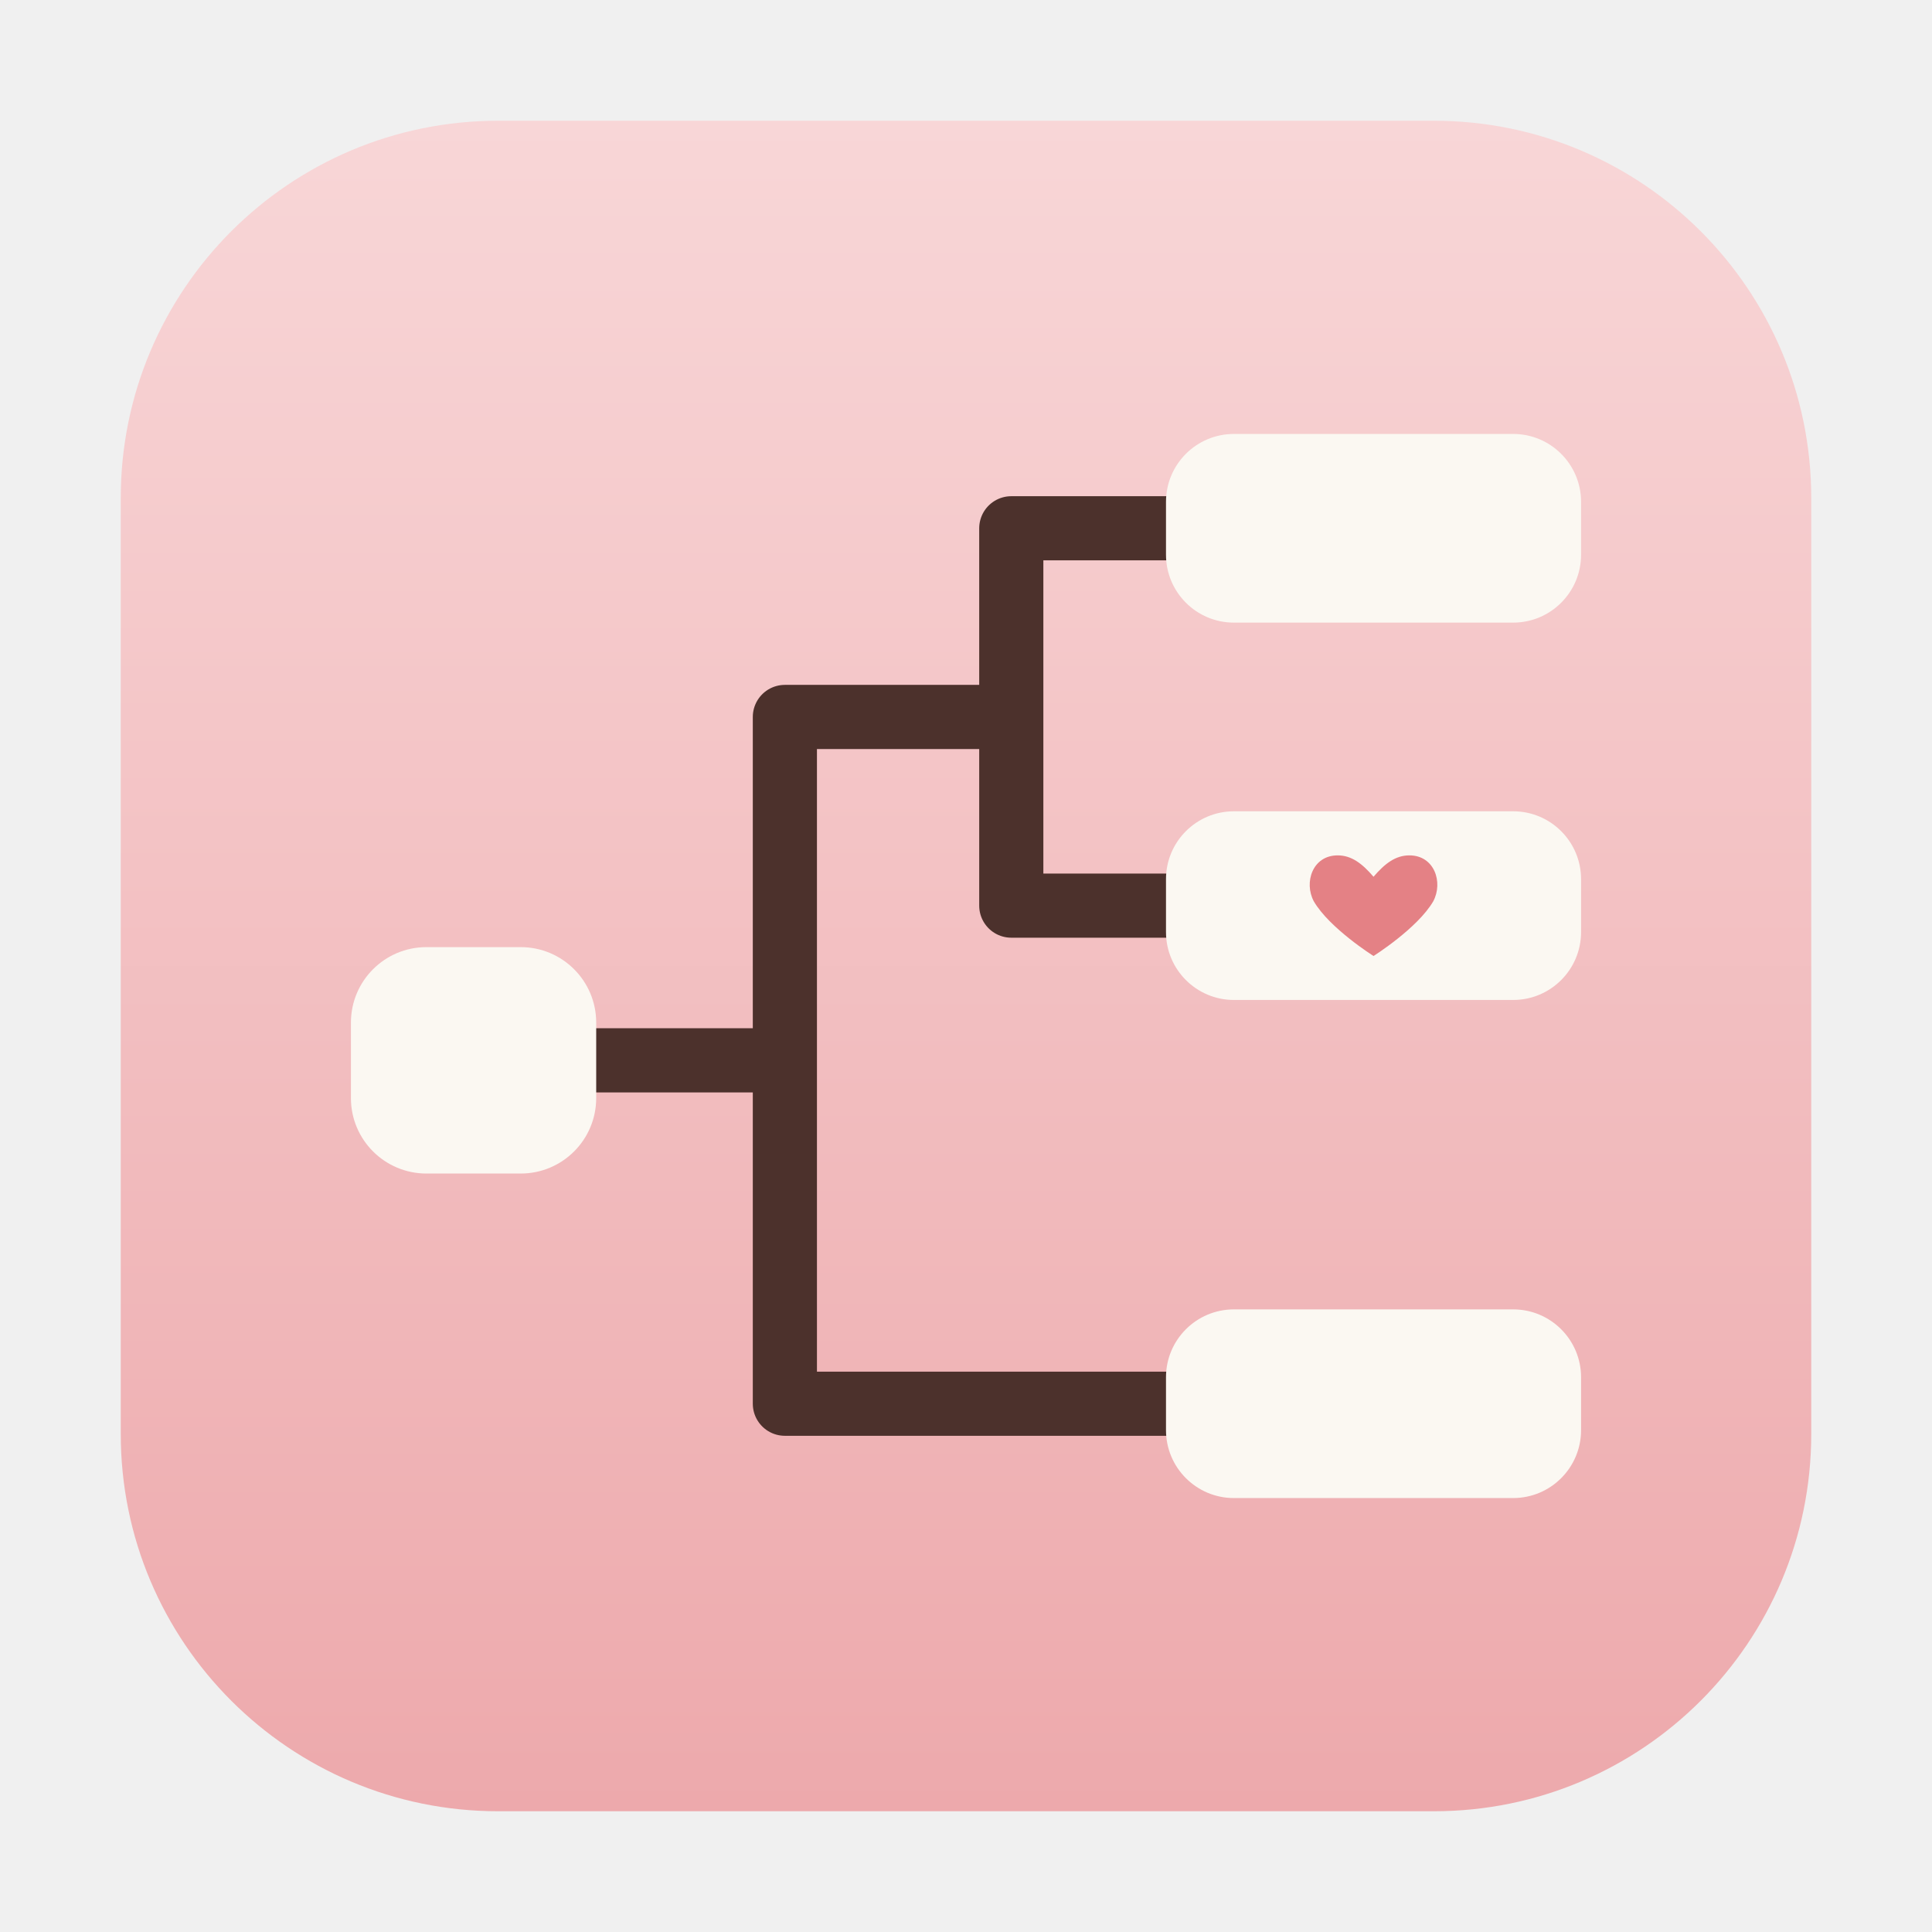
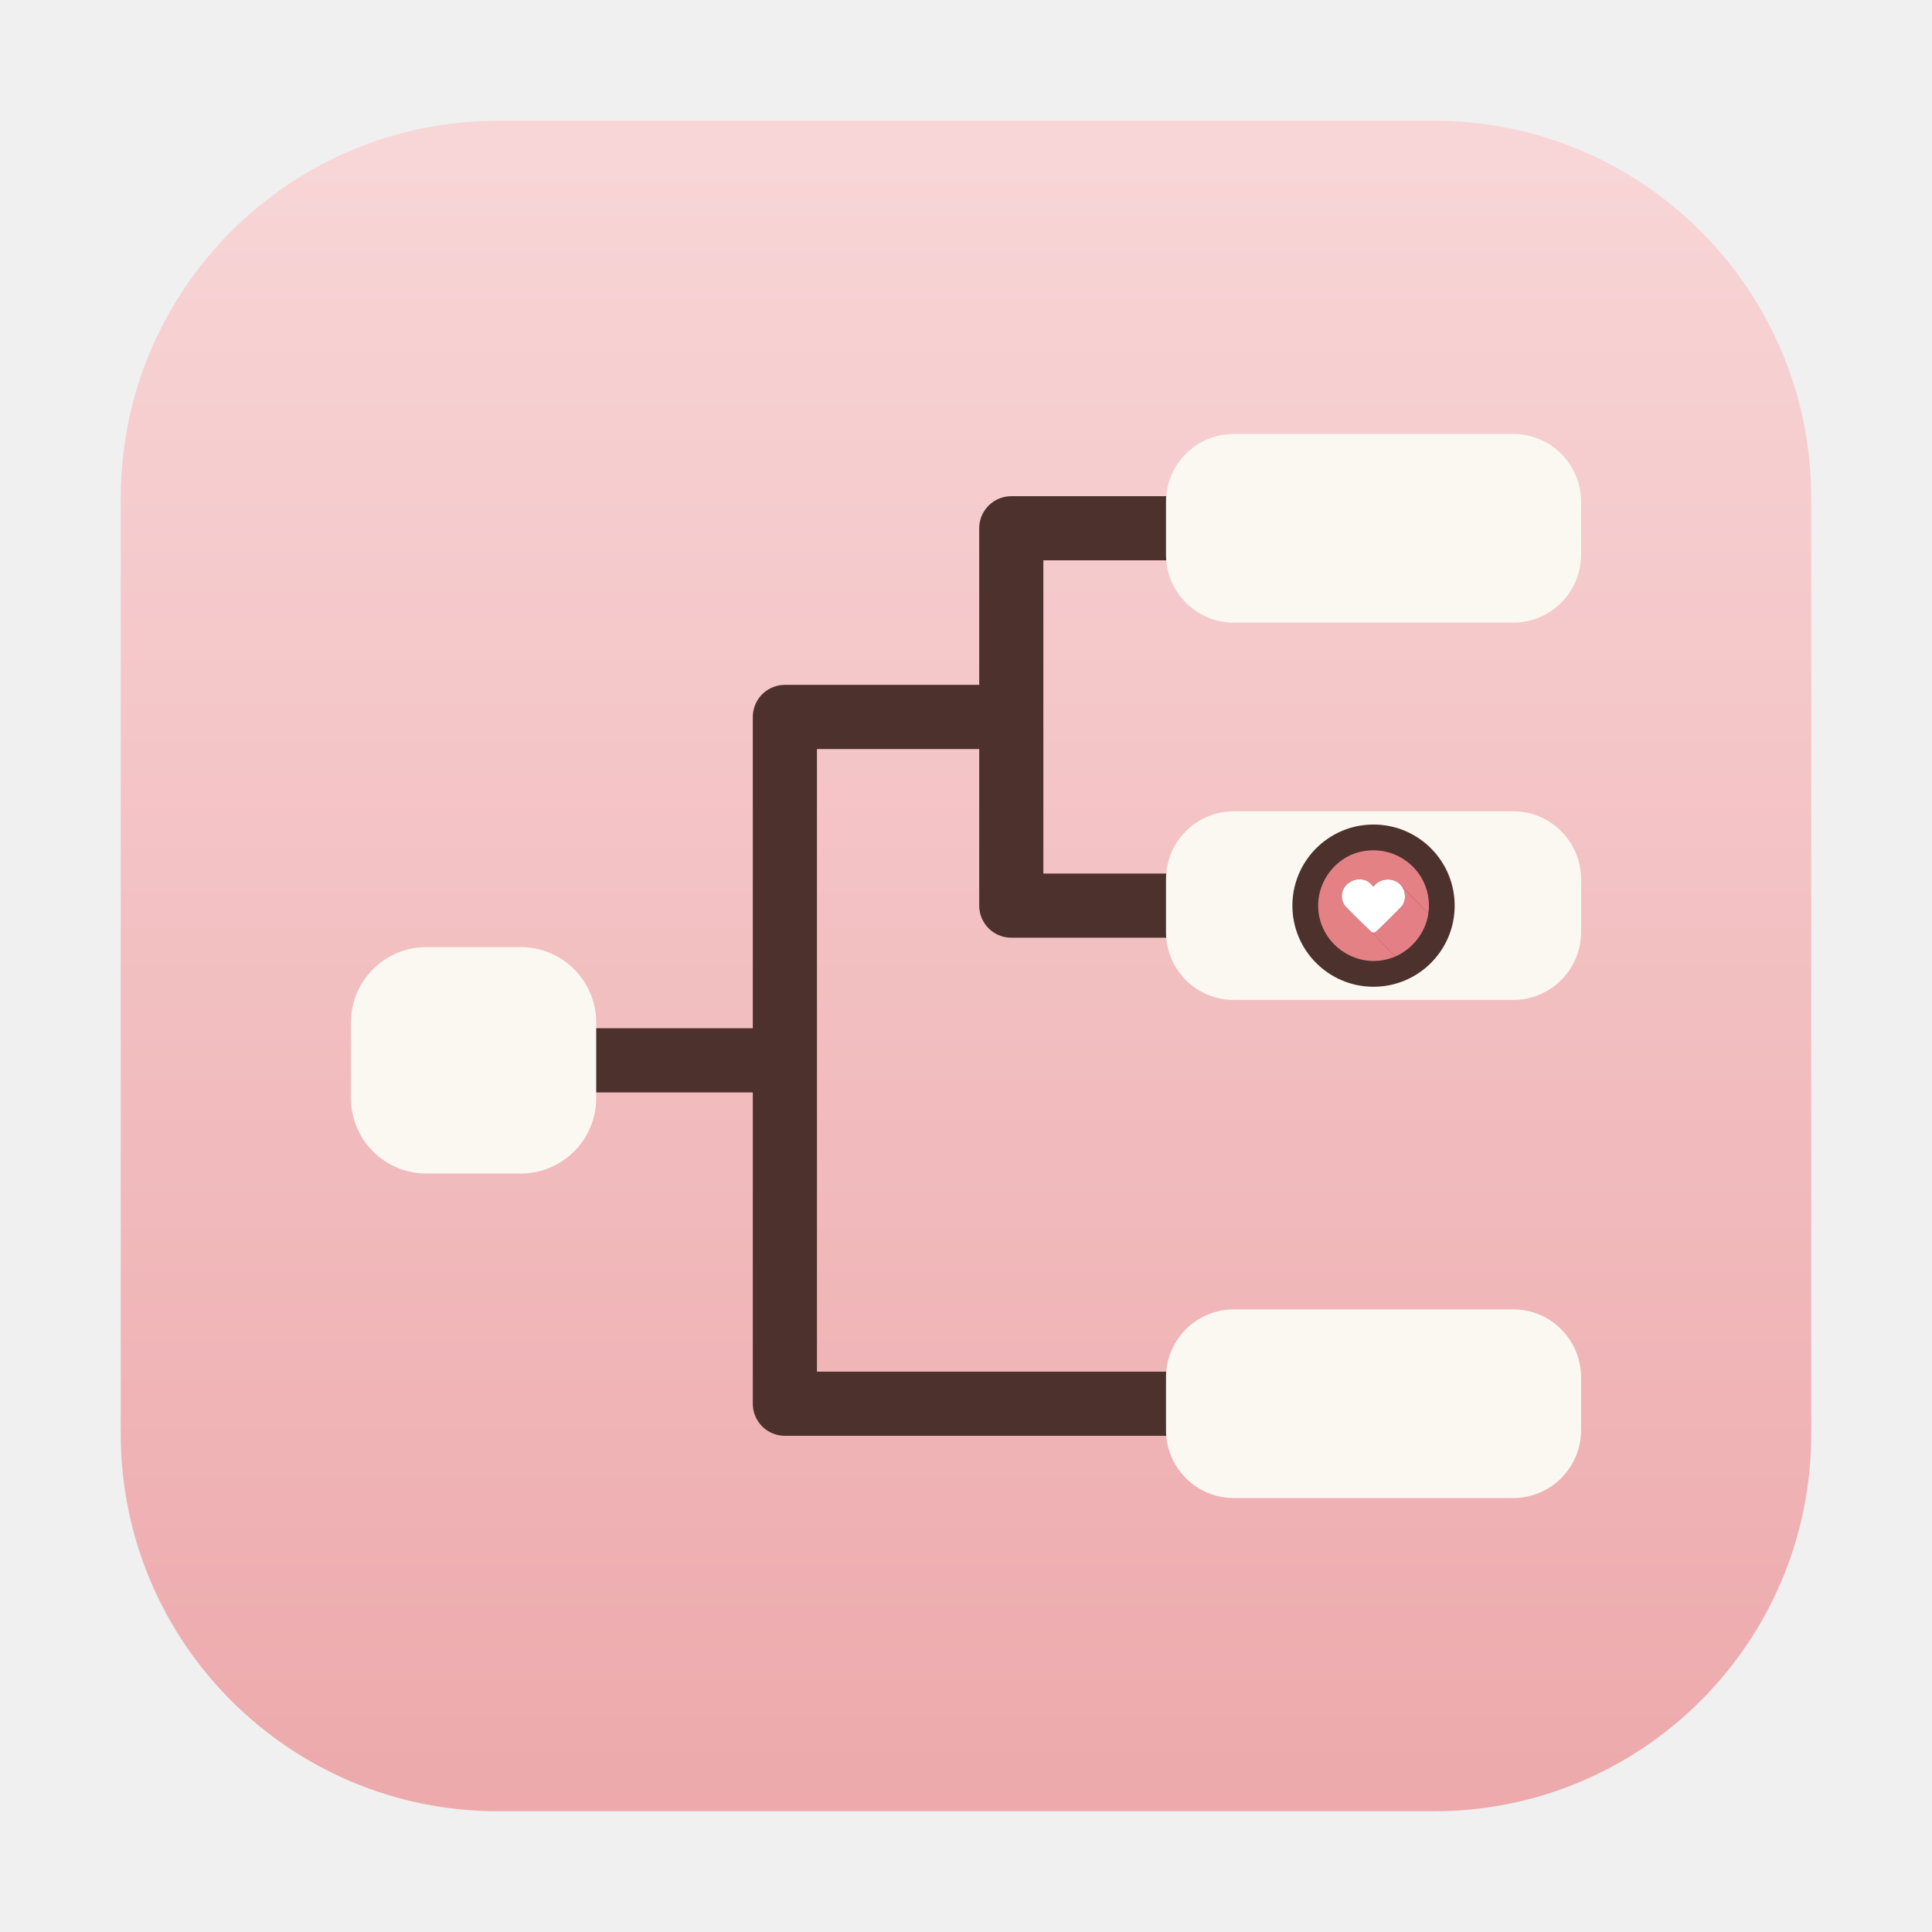
<svg xmlns="http://www.w3.org/2000/svg" viewBox="0 0 1024 1024" role="img" aria-labelledby="ot-t">
  <defs>
    <linearGradient id="ot-g" x1="0" y1="0" x2="0" y2="1">
      <stop offset="0" stop-color="#f8d6d7" />
      <stop offset="1" stop-color="#eda9ac" />
    </linearGradient>
  </defs>
  <rect x="64" y="64" width="896" height="896" rx="200" fill="url(#ot-g)" />
  <g transform="translate(16 50)">
    <path d="M300 512H400M400 330V694M400 330H520M520 230V430M520 230H602M520 430H602M400 694H602" fill="none" stroke="#4c312c" stroke-width="34" stroke-linecap="round" stroke-linejoin="round" />
    <g fill="#fbf8f2">
      <rect x="170" y="452" width="130" height="120" rx="40" />
      <rect x="602" y="180" width="220" height="100" rx="36" />
      <rect x="602" y="380" width="220" height="100" rx="36" />
      <rect x="602" y="644" width="220" height="100" rx="36" />
    </g>
-     <path d="M12 21s-7-4.4-9.5-8.7C.9 9.3 2.3 5 6.3 5c2.2 0 3.9 1.3 5.7 3.4C13.8 6.3 15.5 5 17.7 5c4 0 5.4 4.3 3.8 7.3C19 16.6 12 21 12 21z" fill="#e48185" transform="translate(672.0 386.7) scale(3.333)" />
+     <g transform="translate(581.01 332.15) scale(0.1398)">
+       <ellipse fill="#4c312c" cx="937" cy="700" rx="307.61" ry="307.5" />
+       <path fill="#e48185" d="M1145.44,726.07c-.94-.12-2.13.22-2.57,0-5.82-2.91-79.29-80.49-91.51-92.51-.13-.13-4.07-2.67-3.6-1.03-23.61-41.38-83.76-41.62-111.56-4.11-45.73-65.54-148.51-6.31-111.56,66.3,5.9,11.59,88.78,89.26,105.91,106.39,30.05,30.05,58.99,61.74,89.46,91.48-139.42,60.29-294.72-45.02-293.05-195.81,1.02-91.88,66.41-177.45,155.78-199.92,144.84-36.43,280.81,80.58,262.71,229.22Z" />
+       <path fill="#e48085" d="M1145.44,726.07c-8.77,72.02-58.74,137.67-125.44,166.52-30.47-29.74-59.41-61.43-89.46-91.48,6.38,1.29,8.19,1.99,13.88-1.03,6.29-3.34,97.35-94.28,101.28-100.22,13.24-19.98,14-46.4,2.06-67.33-.47-1.65,3.47.9,3.6,1.03,12.22,12.02,85.69,89.59,91.51,92.51.44.22,1.63-.12,2.57,0Z" />
+       <path fill="#fff" d="M1047.76,632.53c11.94,20.93,11.18,47.35-2.06,67.33-3.93,5.94-94.99,96.88-101.28,100.22-5.69,3.02-7.5,2.32-13.88,1.03-17.13-17.13-100.01-94.79-105.91-106.39-36.95-72.6,65.83-131.84,111.56-66.3,27.8-37.51,87.95-37.27,111.56,4.11Z" />
+     </g>
  </g>
</svg>
